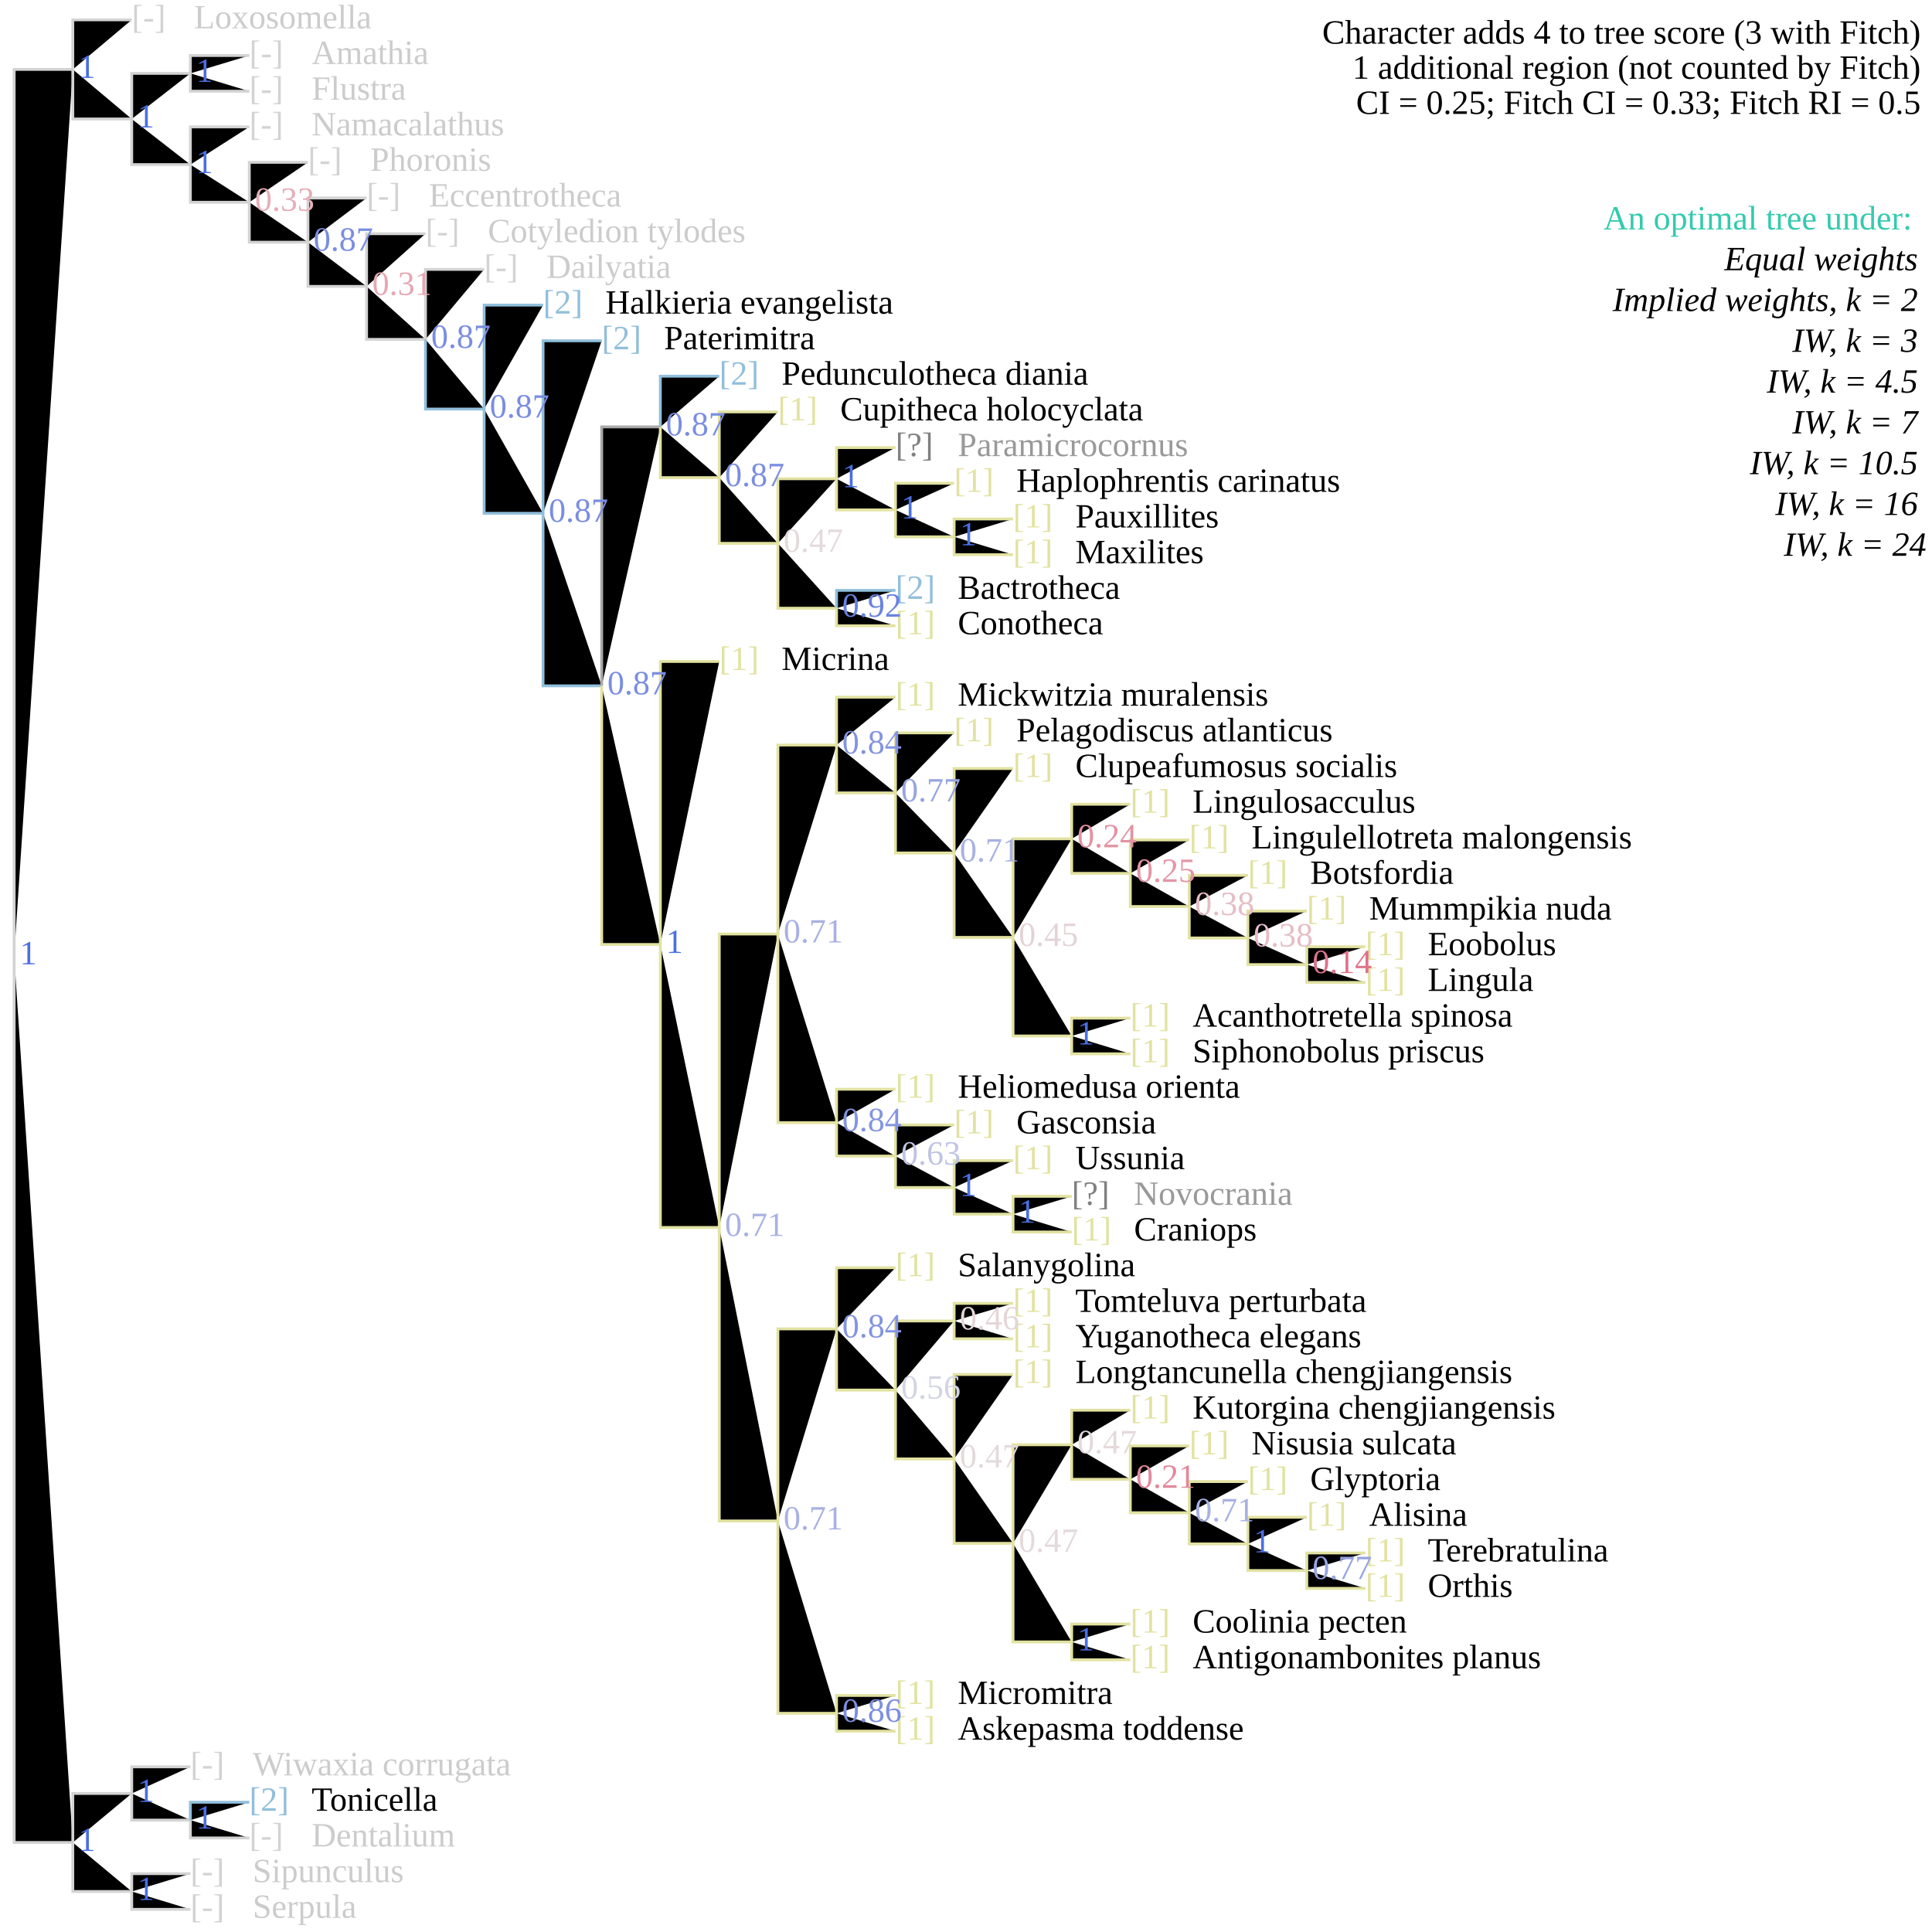
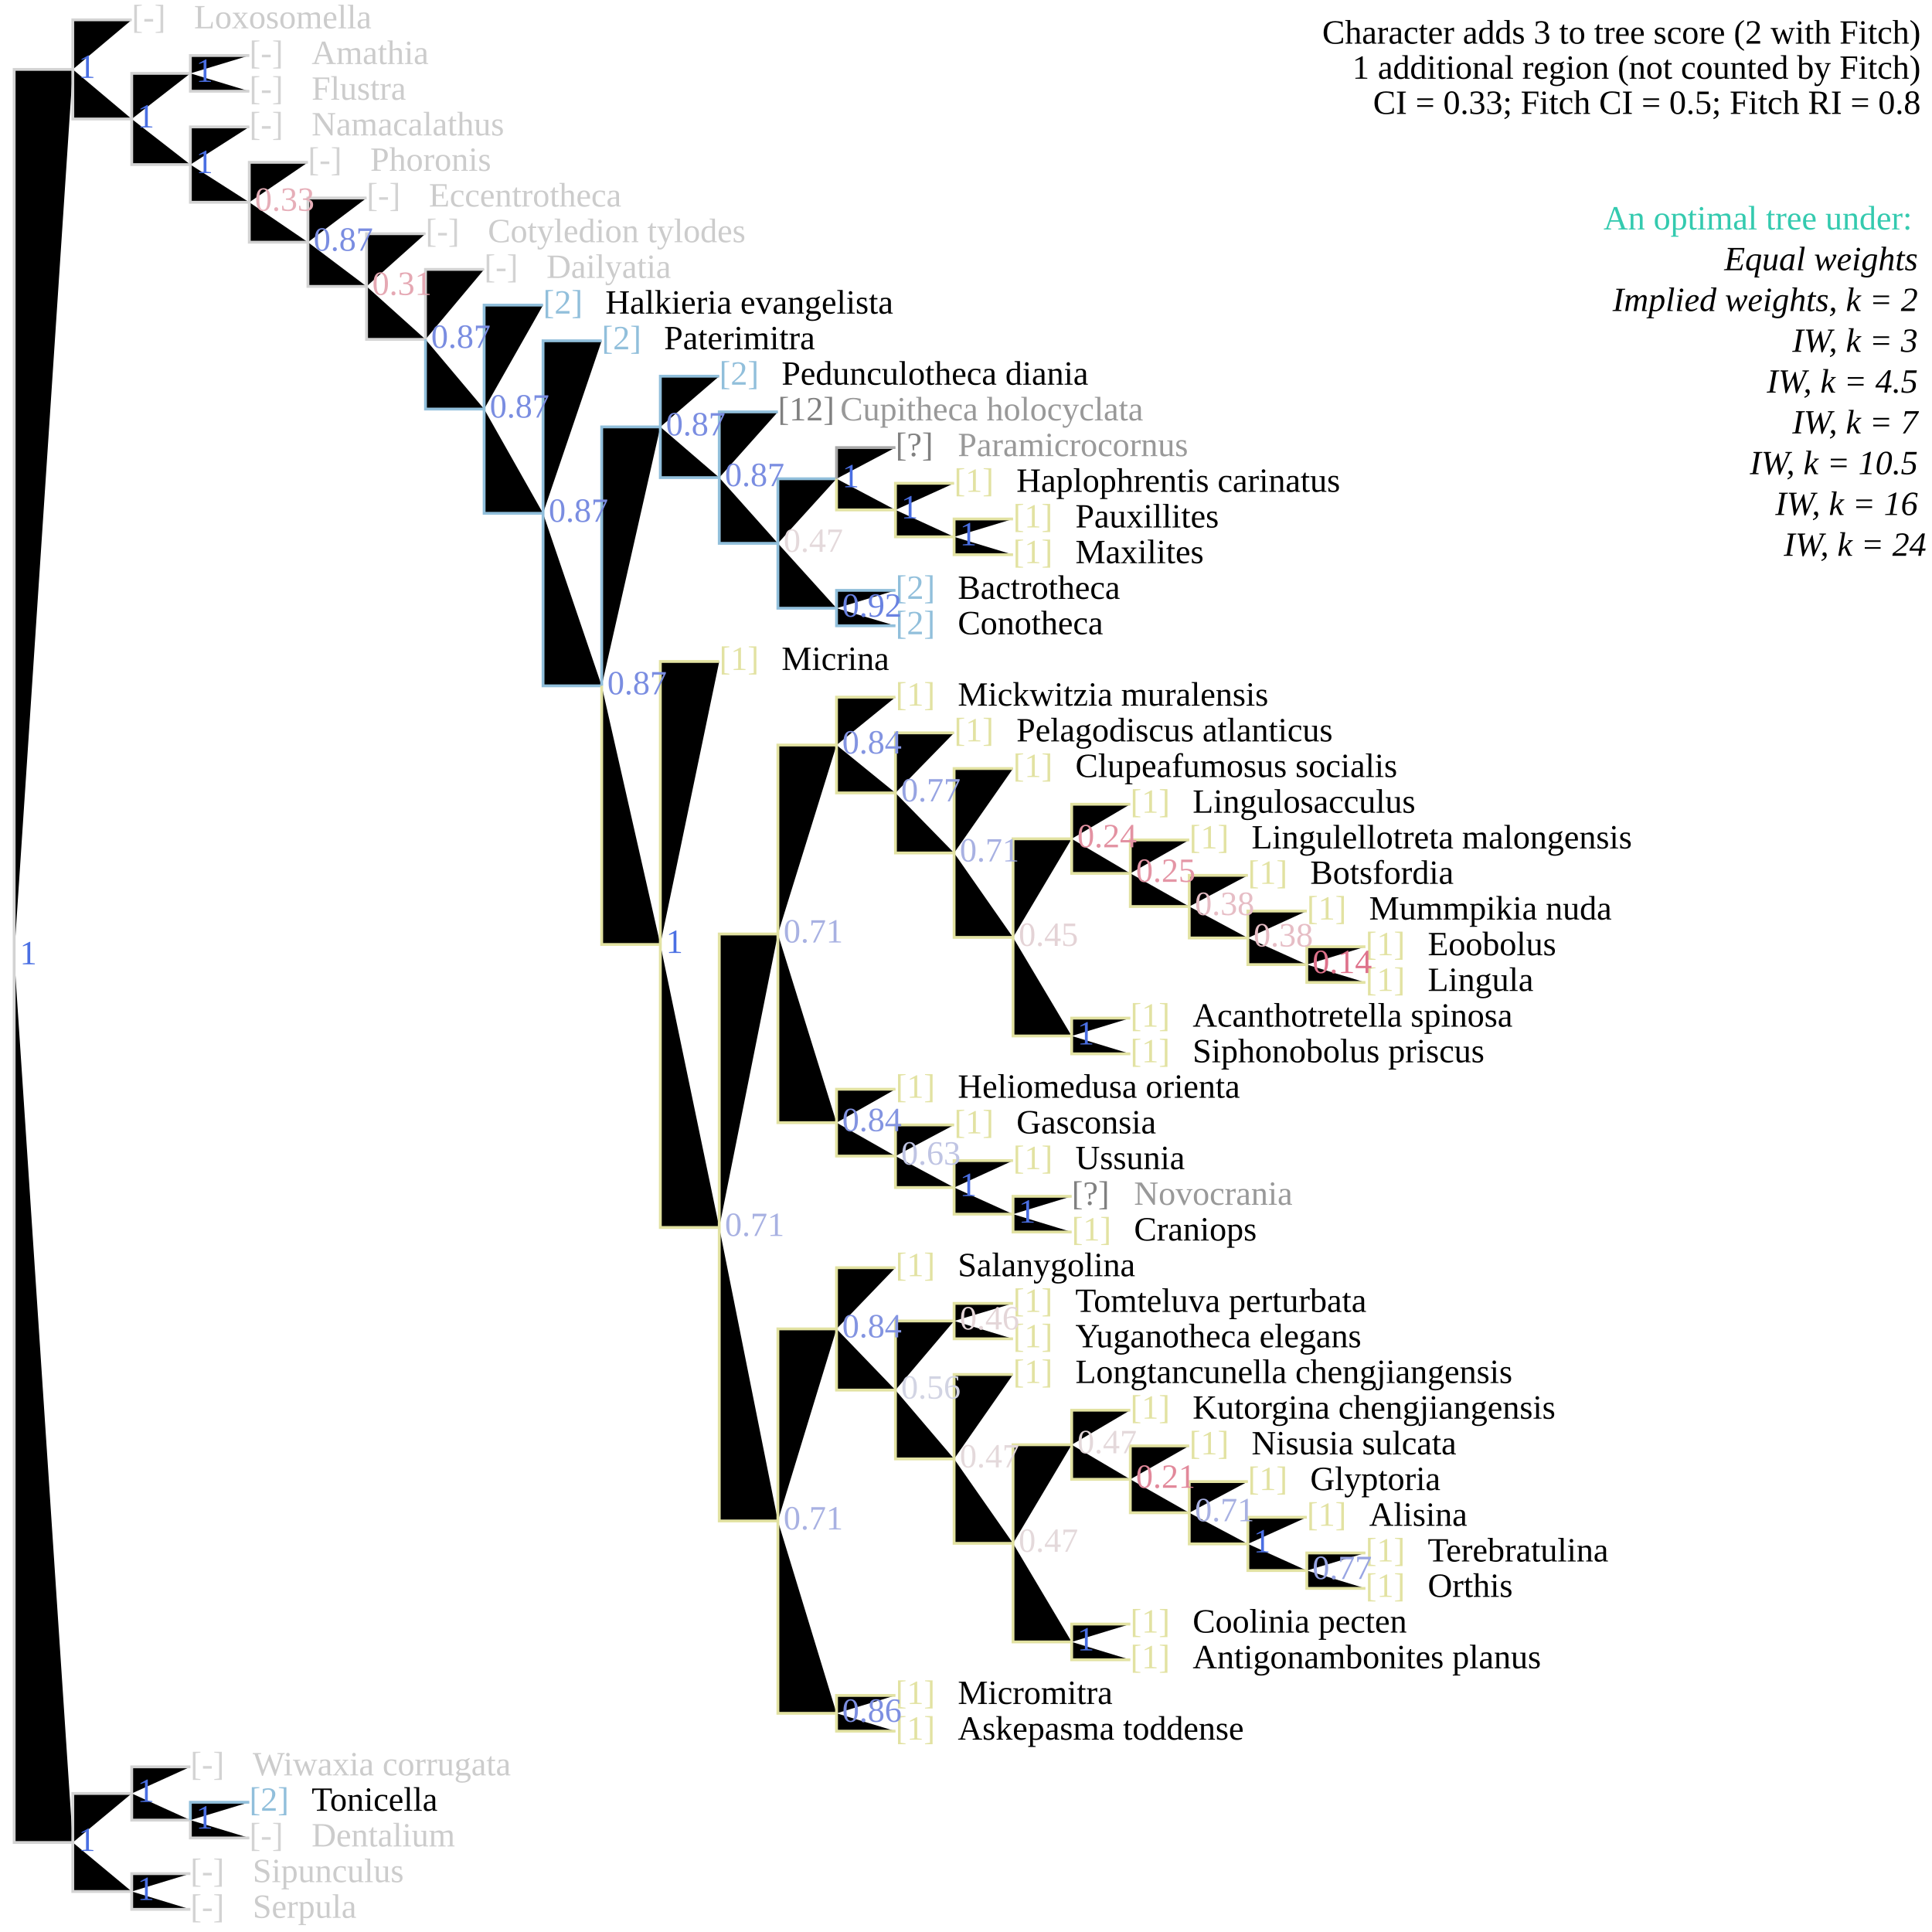
<svg xmlns="http://www.w3.org/2000/svg" version="1.1" width="682" height="682" class="tree" data-char="71">
-   <text x="678" y="15.4" text-anchor="end" class="stepsLabel">Character adds <tspan class="score">4</tspan> to tree score (<tspan class="score fitch">3</tspan> with Fitch)</text>
+   <text x="678" y="15.4" text-anchor="end" class="stepsLabel">Character adds <tspan class="score">3</tspan> to tree score (<tspan class="score fitch">2</tspan> with Fitch)</text>
  <text x="678" y="27.8" text-anchor="end" class="stepsLabel">
    <tspan class="score">1</tspan> additional region (not counted by Fitch)</text>
-   <text x="678" y="40.2" text-anchor="end" class="stepsLabel">CI = 0.25; Fitch CI = 0.33; Fitch RI = 0.5</text>
+   <text x="678" y="40.2" text-anchor="end" class="stepsLabel">CI = 0.33; Fitch CI = 0.5; Fitch RI = 0.8</text>
  <text x="678" y="65" text-anchor="end" class="stepsLabel">
    <tspan dy="16" fill="#34caaf">An optimal tree under:</tspan>
    <tspan x="680" style="font-style:italic" class="thisAn" dy="1.2em">Equal weights</tspan>
    <tspan x="680" style="font-style:italic" class="notThisAn" dy="1.2em">Implied weights, k = 2</tspan>
    <tspan x="680" style="font-style:italic" class="notThisAn" dy="1.2em">IW, k = 3</tspan>
    <tspan x="680" style="font-style:italic" class="notThisAn" dy="1.2em">IW, k = 4.5</tspan>
    <tspan x="680" style="font-style:italic" class="notThisAn" dy="1.2em">IW, k = 7</tspan>
    <tspan x="680" style="font-style:italic" class="notThisAn" dy="1.2em">IW, k = 10.5</tspan>
    <tspan x="680" style="font-style:italic" class="notThisAn" dy="1.2em">IW, k = 16</tspan>
    <tspan x="680" style="font-style:italic" class="notThisAn" dy="1.2em">IW, k = 24</tspan>
  </text>
  <text x="67.2" y="664.4" fill="lightgrey" class="flag">[-]</text>
  <text x="89.2" y="664.4" fill="#ccc" class="taxonLabel">Sipunculus</text>
  <text x="67.2" y="677" fill="lightgrey" class="flag">[-]</text>
  <text x="89.2" y="677" fill="#ccc" class="taxonLabel">Serpula</text>
  <text x="88" y="639.2" fill="#91bfdb" class="flag">[2]</text>
  <text x="110" y="639.2" fill="#000" class="taxonLabel">Tonicella</text>
  <text x="88" y="651.8" fill="lightgrey" class="flag">[-]</text>
  <text x="110" y="651.8" fill="#ccc" class="taxonLabel">Dentalium</text>
  <text x="67.2" y="626.7" fill="lightgrey" class="flag">[-]</text>
  <text x="89.2" y="626.7" fill="#ccc" class="taxonLabel">Wiwaxia corrugata</text>
  <text x="316.1" y="601.5" fill="#e2e2a2" class="flag">[1]</text>
  <text x="338.1" y="601.5" fill="#000" class="taxonLabel">Micromitra</text>
  <text x="316.1" y="614.1" fill="#e2e2a2" class="flag">[1]</text>
  <text x="338.1" y="614.1" fill="#000" class="taxonLabel">Askepasma toddense</text>
  <text x="399" y="576.3" fill="#e2e2a2" class="flag">[1]</text>
  <text x="421" y="576.3" fill="#000" class="taxonLabel">Coolinia pecten</text>
  <text x="399" y="588.9" fill="#e2e2a2" class="flag">[1]</text>
  <text x="421" y="588.9" fill="#000" class="taxonLabel">Antigonambonites planus</text>
  <text x="482" y="551.2" fill="#e2e2a2" class="flag">[1]</text>
  <text x="504" y="551.2" fill="#000" class="taxonLabel">Terebratulina</text>
  <text x="482" y="563.7" fill="#e2e2a2" class="flag">[1]</text>
  <text x="504" y="563.7" fill="#000" class="taxonLabel">Orthis</text>
  <text x="461.3" y="538.6" fill="#e2e2a2" class="flag">[1]</text>
  <text x="483.3" y="538.6" fill="#000" class="taxonLabel">Alisina</text>
  <text x="440.5" y="526" fill="#e2e2a2" class="flag">[1]</text>
  <text x="462.5" y="526" fill="#000" class="taxonLabel">Glyptoria</text>
  <text x="419.8" y="513.4" fill="#e2e2a2" class="flag">[1]</text>
  <text x="441.8" y="513.4" fill="#000" class="taxonLabel">Nisusia sulcata</text>
  <text x="399" y="500.8" fill="#e2e2a2" class="flag">[1]</text>
  <text x="421" y="500.8" fill="#000" class="taxonLabel">Kutorgina chengjiangensis</text>
  <text x="357.6" y="488.2" fill="#e2e2a2" class="flag">[1]</text>
  <text x="379.6" y="488.2" fill="#000" class="taxonLabel">Longtancunella chengjiangensis</text>
  <text x="357.6" y="463.1" fill="#e2e2a2" class="flag">[1]</text>
  <text x="379.6" y="463.1" fill="#000" class="taxonLabel">Tomteluva perturbata</text>
  <text x="357.6" y="475.6" fill="#e2e2a2" class="flag">[1]</text>
  <text x="379.6" y="475.6" fill="#000" class="taxonLabel">Yuganotheca elegans</text>
  <text x="316.1" y="450.5" fill="#e2e2a2" class="flag">[1]</text>
  <text x="338.1" y="450.5" fill="#000" class="taxonLabel">Salanygolina</text>
  <text x="378.3" y="425.3" fill="grey" class="flag">[?]</text>
  <text x="400.3" y="425.3" fill="#999" class="taxonLabel">Novocrania</text>
  <text x="378.3" y="437.9" fill="#e2e2a2" class="flag">[1]</text>
  <text x="400.3" y="437.9" fill="#000" class="taxonLabel">Craniops</text>
  <text x="357.6" y="412.7" fill="#e2e2a2" class="flag">[1]</text>
  <text x="379.6" y="412.7" fill="#000" class="taxonLabel">Ussunia</text>
  <text x="336.8" y="400.1" fill="#e2e2a2" class="flag">[1]</text>
  <text x="358.8" y="400.1" fill="#000" class="taxonLabel">Gasconsia</text>
  <text x="316.1" y="387.5" fill="#e2e2a2" class="flag">[1]</text>
  <text x="338.1" y="387.5" fill="#000" class="taxonLabel">Heliomedusa orienta</text>
  <text x="399" y="362.4" fill="#e2e2a2" class="flag">[1]</text>
  <text x="421" y="362.4" fill="#000" class="taxonLabel">Acanthotretella spinosa</text>
  <text x="399" y="375" fill="#e2e2a2" class="flag">[1]</text>
  <text x="421" y="375" fill="#000" class="taxonLabel">Siphonobolus priscus</text>
  <text x="482" y="337.2" fill="#e2e2a2" class="flag">[1]</text>
  <text x="504" y="337.2" fill="#000" class="taxonLabel">Eoobolus</text>
  <text x="482" y="349.8" fill="#e2e2a2" class="flag">[1]</text>
  <text x="504" y="349.8" fill="#000" class="taxonLabel">Lingula</text>
  <text x="461.3" y="324.6" fill="#e2e2a2" class="flag">[1]</text>
  <text x="483.3" y="324.6" fill="#000" class="taxonLabel">Mummpikia nuda</text>
  <text x="440.5" y="312" fill="#e2e2a2" class="flag">[1]</text>
  <text x="462.5" y="312" fill="#000" class="taxonLabel">Botsfordia</text>
  <text x="419.8" y="299.5" fill="#e2e2a2" class="flag">[1]</text>
  <text x="441.8" y="299.5" fill="#000" class="taxonLabel">Lingulellotreta malongensis</text>
  <text x="399" y="286.9" fill="#e2e2a2" class="flag">[1]</text>
  <text x="421" y="286.9" fill="#000" class="taxonLabel">Lingulosacculus</text>
  <text x="357.6" y="274.3" fill="#e2e2a2" class="flag">[1]</text>
  <text x="379.6" y="274.3" fill="#000" class="taxonLabel">Clupeafumosus socialis</text>
  <text x="336.8" y="261.7" fill="#e2e2a2" class="flag">[1]</text>
  <text x="358.8" y="261.7" fill="#000" class="taxonLabel">Pelagodiscus atlanticus</text>
  <text x="316.1" y="249.1" fill="#e2e2a2" class="flag">[1]</text>
  <text x="338.1" y="249.1" fill="#000" class="taxonLabel">Mickwitzia muralensis</text>
  <text x="253.9" y="236.5" fill="#e2e2a2" class="flag">[1]</text>
  <text x="275.9" y="236.5" fill="#000" class="taxonLabel">Micrina</text>
  <text x="316.1" y="211.4" fill="#91bfdb" class="flag">[2]</text>
  <text x="338.1" y="211.4" fill="#000" class="taxonLabel">Bactrotheca</text>
-   <text x="316.1" y="223.9" fill="#e2e2a2" class="flag">[1]</text>
+   <text x="316.1" y="223.9" fill="#91bfdb" class="flag">[2]</text>
  <text x="338.1" y="223.9" fill="#000" class="taxonLabel">Conotheca</text>
  <text x="357.6" y="186.2" fill="#e2e2a2" class="flag">[1]</text>
  <text x="379.6" y="186.2" fill="#000" class="taxonLabel">Pauxillites</text>
  <text x="357.6" y="198.8" fill="#e2e2a2" class="flag">[1]</text>
  <text x="379.6" y="198.8" fill="#000" class="taxonLabel">Maxilites</text>
  <text x="336.8" y="173.6" fill="#e2e2a2" class="flag">[1]</text>
  <text x="358.8" y="173.6" fill="#000" class="taxonLabel">Haplophrentis carinatus</text>
  <text x="316.1" y="161" fill="grey" class="flag">[?]</text>
  <text x="338.1" y="161" fill="#999" class="taxonLabel">Paramicrocornus</text>
-   <text x="274.6" y="148.4" fill="#e2e2a2" class="flag">[1]</text>
-   <text x="296.6" y="148.4" fill="#000" class="taxonLabel">Cupitheca holocyclata</text>
+   <text x="274.6" y="148.4" fill="grey" class="flag">[12]</text>
+   <text x="296.6" y="148.4" fill="#999" class="taxonLabel">Cupitheca holocyclata</text>
  <text x="253.9" y="135.8" fill="#91bfdb" class="flag">[2]</text>
  <text x="275.9" y="135.8" fill="#000" class="taxonLabel">Pedunculotheca diania</text>
  <text x="212.4" y="123.3" fill="#91bfdb" class="flag">[2]</text>
  <text x="234.4" y="123.3" fill="#000" class="taxonLabel">Paterimitra</text>
  <text x="191.7" y="110.7" fill="#91bfdb" class="flag">[2]</text>
  <text x="213.7" y="110.7" fill="#000" class="taxonLabel">Halkieria evangelista</text>
  <text x="170.9" y="98.1" fill="lightgrey" class="flag">[-]</text>
  <text x="192.9" y="98.1" fill="#ccc" class="taxonLabel">Dailyatia</text>
  <text x="150.2" y="85.5" fill="lightgrey" class="flag">[-]</text>
  <text x="172.2" y="85.5" fill="#ccc" class="taxonLabel">Cotyledion tylodes</text>
  <text x="129.4" y="72.9" fill="lightgrey" class="flag">[-]</text>
  <text x="151.4" y="72.9" fill="#ccc" class="taxonLabel">Eccentrotheca</text>
  <text x="108.7" y="60.3" fill="lightgrey" class="flag">[-]</text>
  <text x="130.7" y="60.3" fill="#ccc" class="taxonLabel">Phoronis</text>
  <text x="88" y="47.8" fill="lightgrey" class="flag">[-]</text>
  <text x="110" y="47.8" fill="#ccc" class="taxonLabel">Namacalathus</text>
  <text x="88" y="22.6" fill="lightgrey" class="flag">[-]</text>
  <text x="110" y="22.6" fill="#ccc" class="taxonLabel">Amathia</text>
  <text x="88" y="35.2" fill="lightgrey" class="flag">[-]</text>
  <text x="110" y="35.2" fill="#ccc" class="taxonLabel">Flustra</text>
  <text x="46.5" y="10" fill="lightgrey" class="flag">[-]</text>
  <text x="68.5" y="10" fill="#ccc" class="taxonLabel">Loxosomella</text>
  <path d="M5,337.4V24.5H25.7M25.7,24.5V7H46.5M25.7,24.5V42H46.5M46.5,42V25.9H67.2M67.2,25.9V19.6H88M67.2,25.9V32.2H88M46.5,42V58.1H67.2M67.2,58.1V44.8H88M67.2,58.1V71.4H88M88,71.4V57.3H108.7M88,71.4V85.5H108.7M108.7,85.5V69.9H129.4M108.7,85.5V101.1H129.4M129.4,101.1V82.5H150.2M129.4,101.1V119.8H150.2M150.2,119.8V95.1H170.9M5,337.4V650.4H25.7M25.7,650.4V633.1H46.5M46.5,633.1V623.7H67.2M46.5,633.1V642.5H67.2M67.2,642.5V648.8H88M25.7,650.4V667.7H46.5M46.5,667.7V661.4H67.2M46.5,667.7V674H67.2" stroke="lightgrey" class="inapplicable" />
-   <path d="M150.2,119.8V144.4H170.9M170.9,144.4V107.7H191.7M170.9,144.4V181.2H191.7M191.7,181.2V120.3H212.4M191.7,181.2V242.1H212.4M233.1,150.7V132.8H253.9M295.3,214.7V208.4H316.1M67.2,642.5V636.2H88" stroke="#91bfdb" />
-   <path d="M212.4,242.1V150.7H233.1" stroke="darkgrey" />
-   <path d="M233.1,150.7V168.6H253.9M253.9,168.6V145.4H274.6M253.9,168.6V191.8H274.6M274.6,191.8V169H295.3M295.3,169V158H316.1M295.3,169V180H316.1M316.1,180V170.6H336.8M316.1,180V189.5H336.8M336.8,189.5V183.2H357.6M336.8,189.5V195.8H357.6M274.6,191.8V214.7H295.3M295.3,214.7V220.9H316.1M212.4,242.1V333.4H233.1M233.1,333.4V233.5H253.9M233.1,333.4V433.3H253.9M253.9,433.3V329.7H274.6M274.6,329.7V263H295.3M295.3,263V246.1H316.1M295.3,263V279.9H316.1M316.1,279.9V258.7H336.8M316.1,279.9V301.1H336.8M336.8,301.1V271.3H357.6M336.8,301.1V330.9H357.6M357.6,330.9V296.1H378.3M378.3,296.1V283.9H399M378.3,296.1V308.3H399M399,308.3V296.5H419.8M399,308.3V320H419.8M419.8,320V309H440.5M419.8,320V331.1H440.5M440.5,331.1V321.6H461.3M440.5,331.1V340.5H461.3M461.3,340.5V334.2H482M461.3,340.5V346.8H482M357.6,330.9V365.7H378.3M378.3,365.7V359.4H399M378.3,365.7V372H399M274.6,329.7V396.3H295.3M295.3,396.3V384.5H316.1M295.3,396.3V408.1H316.1M316.1,408.1V397.1H336.8M316.1,408.1V419.2H336.8M336.8,419.2V409.7H357.6M336.8,419.2V428.6H357.6M357.6,428.6V422.3H378.3M357.6,428.6V434.9H378.3M253.9,433.3V536.9H274.6M274.6,536.9V469.1H295.3M295.3,469.1V447.5H316.1M295.3,469.1V490.7H316.1M316.1,490.7V466.3H336.8M336.8,466.3V460.1H357.6M336.8,466.3V472.6H357.6M316.1,490.7V515H336.8M336.8,515V485.2H357.6M336.8,515V544.8H357.6M357.6,544.8V510H378.3M378.3,510V497.8H399M378.3,510V522.2H399M399,522.2V510.4H419.8M399,522.2V534H419.8M419.8,534V523H440.5M419.8,534V545H440.5M440.5,545V535.6H461.3M440.5,545V554.4H461.3M461.3,554.4V548.2H482M461.3,554.4V560.7H482M357.6,544.8V579.6H378.3M378.3,579.6V573.3H399M378.3,579.6V585.9H399M274.6,536.9V604.8H295.3M295.3,604.8V598.5H316.1M295.3,604.8V611.1H316.1" stroke="#e2e2a2" />
+   <path d="M150.2,119.8V144.4H170.9M170.9,144.4V107.7H191.7M170.9,144.4V181.2H191.7M191.7,181.2V120.3H212.4M191.7,181.2V242.1H212.4M212.4,242.1V150.7H233.1M233.1,150.7V132.8H253.9M233.1,150.7V168.6H253.9M253.9,168.6V145.4H274.6M253.9,168.6V191.8H274.6M274.6,191.8V169H295.3M274.6,191.8V214.7H295.3M295.3,214.7V208.4H316.1M295.3,214.7V220.9H316.1M67.2,642.5V636.2H88" stroke="#91bfdb" />
+   <path d="M295.3,169V158H316.1" stroke="darkgrey" />
+   <path d="M295.3,169V180H316.1M316.1,180V170.6H336.8M316.1,180V189.5H336.8M336.8,189.5V183.2H357.6M336.8,189.5V195.8H357.6M212.4,242.1V333.4H233.1M233.1,333.4V233.5H253.9M233.1,333.4V433.3H253.9M253.9,433.3V329.7H274.6M274.6,329.7V263H295.3M295.3,263V246.1H316.1M295.3,263V279.9H316.1M316.1,279.9V258.7H336.8M316.1,279.9V301.1H336.8M336.8,301.1V271.3H357.6M336.8,301.1V330.9H357.6M357.6,330.9V296.1H378.3M378.3,296.1V283.9H399M378.3,296.1V308.3H399M399,308.3V296.5H419.8M399,308.3V320H419.8M419.8,320V309H440.5M419.8,320V331.1H440.5M440.5,331.1V321.6H461.3M440.5,331.1V340.5H461.3M461.3,340.5V334.2H482M461.3,340.5V346.8H482M357.6,330.9V365.7H378.3M378.3,365.7V359.4H399M378.3,365.7V372H399M274.6,329.7V396.3H295.3M295.3,396.3V384.5H316.1M295.3,396.3V408.1H316.1M316.1,408.1V397.1H336.8M316.1,408.1V419.2H336.8M336.8,419.2V409.7H357.6M336.8,419.2V428.6H357.6M357.6,428.6V422.3H378.3M357.6,428.6V434.9H378.3M253.9,433.3V536.9H274.6M274.6,536.9V469.1H295.3M295.3,469.1V447.5H316.1M295.3,469.1V490.7H316.1M316.1,490.7V466.3H336.8M336.8,466.3V460.1H357.6M336.8,466.3V472.6H357.6M316.1,490.7V515H336.8M336.8,515V485.2H357.6M336.8,515V544.8H357.6M357.6,544.8V510H378.3M378.3,510V497.8H399M378.3,510V522.2H399M399,522.2V510.4H419.8M399,522.2V534H419.8M419.8,534V523H440.5M419.8,534V545H440.5M440.5,545V535.6H461.3M440.5,545V554.4H461.3M461.3,554.4V548.2H482M461.3,554.4V560.7H482M357.6,544.8V579.6H378.3M378.3,579.6V573.3H399M378.3,579.6V585.9H399M274.6,536.9V604.8H295.3M295.3,604.8V598.5H316.1M295.3,604.8V611.1H316.1" stroke="#e2e2a2" />
  <text x="7" y="340.4" class="node" fill="#4A6FE3">1</text>
  <text x="27.7" y="27.5" class="node" fill="#4A6FE3">1</text>
  <text x="48.5" y="45" class="node" fill="#4A6FE3">1</text>
  <text x="69.2" y="28.9" class="node" fill="#4A6FE3">1</text>
  <text x="69.2" y="61.1" class="node" fill="#4A6FE3">1</text>
  <text x="90" y="74.4" class="node" fill="#E6AEB8">0.33</text>
  <text x="110.7" y="88.5" class="node" fill="#7A8DE1">0.87</text>
  <text x="131.4" y="104.1" class="node" fill="#E5A8B3">0.31</text>
  <text x="152.2" y="122.8" class="node" fill="#7A8DE1">0.87</text>
  <text x="172.9" y="147.4" class="node" fill="#7A8DE1">0.87</text>
  <text x="193.7" y="184.2" class="node" fill="#7A8DE1">0.87</text>
  <text x="214.4" y="245.1" class="node" fill="#7A8DE1">0.87</text>
  <text x="235.1" y="153.7" class="node" fill="#7A8DE1">0.87</text>
  <text x="255.9" y="171.6" class="node" fill="#7A8DE1">0.87</text>
  <text x="276.6" y="194.8" class="node" fill="#E4D9DB">0.47</text>
  <text x="297.3" y="172" class="node" fill="#4A6FE3">1</text>
  <text x="318.1" y="183" class="node" fill="#4A6FE3">1</text>
  <text x="338.8" y="192.5" class="node" fill="#4A6FE3">1</text>
  <text x="297.3" y="217.7" class="node" fill="#6982E1">0.92</text>
  <text x="235.1" y="336.4" class="node" fill="#4A6FE3">1</text>
  <text x="255.9" y="436.3" class="node" fill="#A8B1E2">0.71</text>
  <text x="276.6" y="332.7" class="node" fill="#A8B1E2">0.71</text>
  <text x="297.3" y="266" class="node" fill="#8394E1">0.84</text>
  <text x="318.1" y="282.9" class="node" fill="#97A4E2">0.77</text>
  <text x="338.8" y="304.1" class="node" fill="#A8B1E2">0.71</text>
  <text x="359.6" y="333.9" class="node" fill="#E4D3D6">0.45</text>
  <text x="380.3" y="299.1" class="node" fill="#E392A2">0.24</text>
  <text x="401" y="311.3" class="node" fill="#E495A5">0.25</text>
  <text x="421.8" y="323" class="node" fill="#E6BDC5">0.38</text>
  <text x="442.5" y="334.1" class="node" fill="#E6BDC5">0.38</text>
  <text x="463.3" y="343.5" class="node" fill="#DE728B">0.14</text>
  <text x="380.3" y="368.7" class="node" fill="#4A6FE3">1</text>
  <text x="297.3" y="399.3" class="node" fill="#8394E1">0.84</text>
  <text x="318.1" y="411.1" class="node" fill="#BFC4E3">0.63</text>
  <text x="338.8" y="422.2" class="node" fill="#4A6FE3">1</text>
  <text x="359.6" y="431.6" class="node" fill="#4A6FE3">1</text>
  <text x="276.6" y="539.9" class="node" fill="#A8B1E2">0.71</text>
  <text x="297.3" y="472.1" class="node" fill="#8394E1">0.84</text>
  <text x="318.1" y="493.7" class="node" fill="#D2D4E3">0.56</text>
  <text x="338.8" y="469.3" class="node" fill="#E4D6D8">0.46</text>
  <text x="338.8" y="518" class="node" fill="#E4D9DB">0.47</text>
  <text x="359.6" y="547.8" class="node" fill="#E4D9DB">0.47</text>
  <text x="380.3" y="513" class="node" fill="#E4D9DB">0.47</text>
  <text x="401" y="525.2" class="node" fill="#E2899B">0.21</text>
  <text x="421.8" y="537" class="node" fill="#A8B1E2">0.71</text>
  <text x="442.5" y="548" class="node" fill="#4A6FE3">1</text>
  <text x="463.3" y="557.4" class="node" fill="#97A4E2">0.77</text>
  <text x="380.3" y="582.6" class="node" fill="#4A6FE3">1</text>
  <text x="297.3" y="607.8" class="node" fill="#7D8FE1">0.86</text>
  <text x="27.7" y="653.4" class="node" fill="#4A6FE3">1</text>
  <text x="48.5" y="636.1" class="node" fill="#4A6FE3">1</text>
  <text x="69.2" y="645.5" class="node" fill="#4A6FE3">1</text>
  <text x="48.5" y="670.7" class="node" fill="#4A6FE3">1</text>
</svg>
